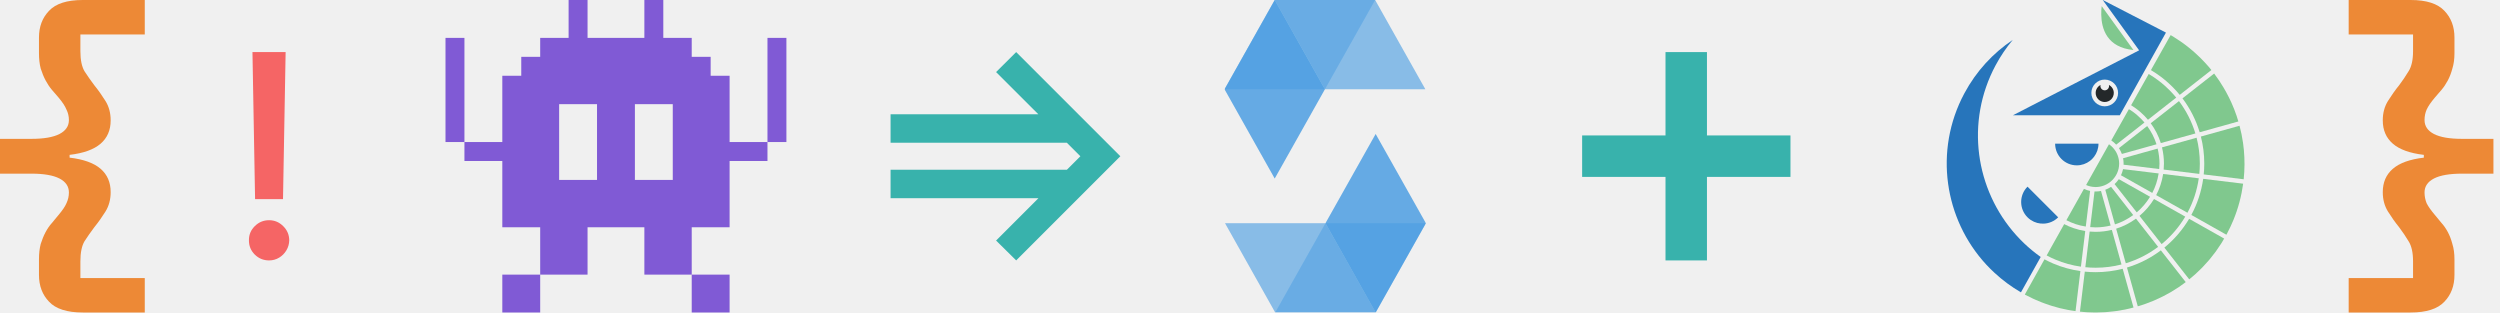
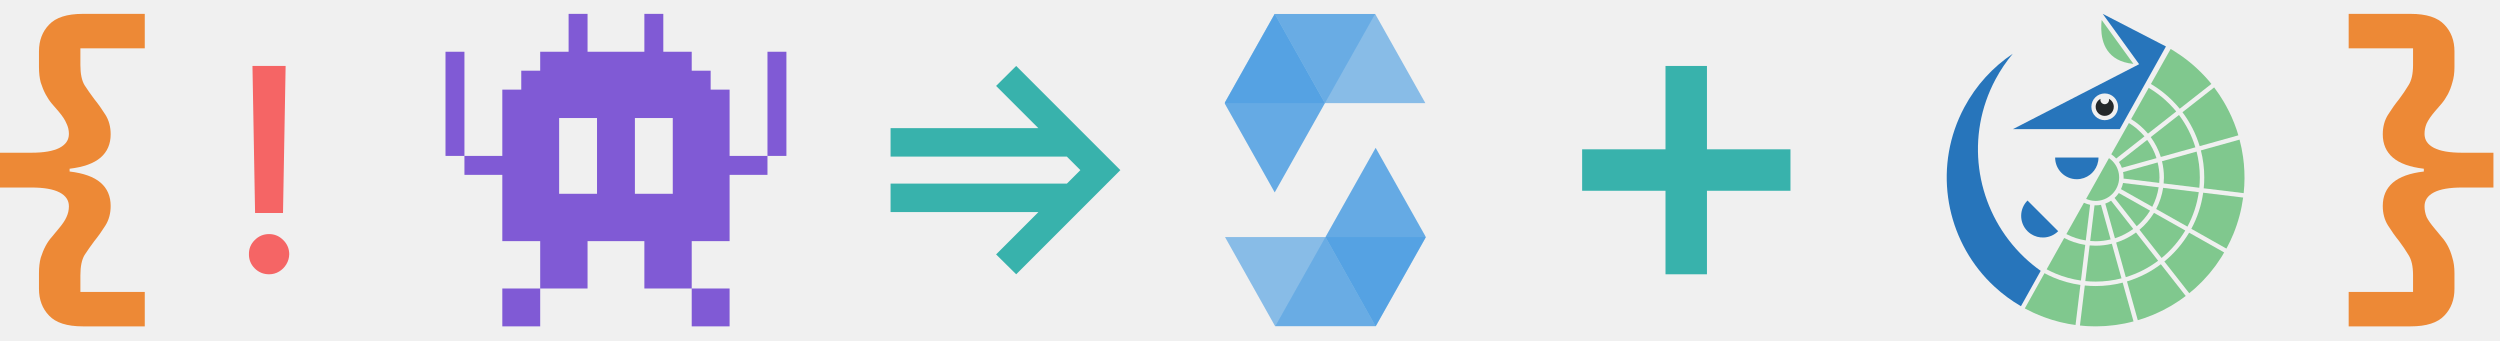
- <svg xmlns="http://www.w3.org/2000/svg" width="192" height="24" viewBox="0 0 192 24" fill="none">
+ <svg xmlns="http://www.w3.org/2000/svg" width="169" height="23" viewBox="0 0 192 24" fill="none">
  <path d="M6.361 24C5.149 24 4.285 23.724 3.768 23.172C3.252 22.637 2.993 21.951 2.993 21.114V19.911C2.993 19.465 3.038 19.073 3.127 18.735C3.234 18.396 3.359 18.093 3.501 17.826C3.644 17.559 3.804 17.327 3.982 17.131C4.16 16.918 4.33 16.713 4.49 16.517C4.793 16.16 4.998 15.857 5.105 15.608C5.229 15.341 5.292 15.065 5.292 14.78C5.292 14.316 5.051 13.96 4.57 13.71C4.089 13.461 3.367 13.336 2.405 13.336H0V10.664H2.405C3.367 10.664 4.089 10.539 4.57 10.29C5.051 10.04 5.292 9.684 5.292 9.22C5.292 8.935 5.229 8.668 5.105 8.419C4.998 8.151 4.793 7.84 4.49 7.483C4.33 7.305 4.16 7.109 3.982 6.895C3.804 6.682 3.644 6.441 3.501 6.174C3.359 5.906 3.234 5.604 3.127 5.265C3.038 4.926 2.993 4.535 2.993 4.089V2.886C2.993 2.049 3.252 1.363 3.768 0.829C4.285 0.276 5.149 0 6.361 0H11.118V2.646H6.174V3.929C6.174 4.606 6.281 5.122 6.494 5.479C6.726 5.835 6.976 6.192 7.243 6.548C7.546 6.922 7.831 7.323 8.098 7.751C8.365 8.178 8.499 8.677 8.499 9.247C8.499 9.996 8.241 10.592 7.724 11.038C7.207 11.483 6.414 11.768 5.345 11.893V12.107C6.414 12.232 7.207 12.517 7.724 12.962C8.241 13.408 8.499 14.005 8.499 14.753C8.499 15.323 8.365 15.822 8.098 16.249C7.831 16.677 7.546 17.078 7.243 17.452C6.976 17.808 6.726 18.165 6.494 18.521C6.281 18.878 6.174 19.394 6.174 20.071V21.354H11.118V24H6.361Z" fill="#ED8936" />
  <path d="M21.936 4L21.735 15.294H19.59L19.389 4H21.936ZM20.666 20C20.238 20 19.872 19.85 19.567 19.551C19.263 19.247 19.113 18.88 19.118 18.452C19.113 18.029 19.263 17.668 19.567 17.368C19.872 17.064 20.238 16.912 20.666 16.912C21.084 16.912 21.445 17.064 21.75 17.368C22.055 17.668 22.209 18.029 22.214 18.452C22.209 18.736 22.134 18.996 21.99 19.234C21.851 19.466 21.665 19.652 21.433 19.791C21.2 19.93 20.945 20 20.666 20Z" fill="#F56565" />
  <path d="M53.124 21.091H56.033V24H53.124V21.091ZM38.578 21.091H41.487V24H38.578V21.091ZM56.033 5.818H54.578V4.364H53.124V2.909H50.942V0H49.487V2.909H45.124V0H43.669V2.909H41.487V4.364H40.033V5.818H38.578V10.909H35.669V12.364H38.578V17.454H41.487V21.091H45.124V17.454H49.487V21.091H53.124V17.454H56.033V12.364H58.942V10.909H56.033V5.818ZM45.851 13.818H42.942V8H45.851V13.818ZM48.76 13.818V8H51.669V13.818H48.76ZM58.942 2.909H60.396V10.909H58.942V2.909ZM34.215 2.909H35.669V10.909H34.215V2.909Z" fill="#805AD5" />
  <path d="M78.043 20L76.499 18.474L82.973 12L76.499 5.535L78.043 4L86.043 12L78.043 20ZM68.396 15.224V13.037H83.539L81.344 15.224H68.396ZM68.396 10.963V8.776H81.344L83.539 10.963H68.396Z" fill="#38B2AC" />
  <g clip-path="url(#clip0_357_619)">
    <path opacity="0.45" d="M105.612 0L101.753 6.857H94.043L97.898 0H105.614" fill="#4299E1" />
    <path opacity="0.6" d="M101.753 6.857H109.469L105.611 0H97.898L101.753 6.857Z" fill="#4299E1" />
    <path opacity="0.8" d="M97.898 13.712L101.753 6.859L97.898 0L94.043 6.857L97.898 13.712Z" fill="#4299E1" />
    <path opacity="0.45" d="M97.936 24L101.795 17.142H109.511L105.65 24H97.936Z" fill="#4299E1" />
    <path opacity="0.6" d="M101.795 17.142H94.081L97.936 24H105.652L101.795 17.142Z" fill="#4299E1" />
    <path opacity="0.8" d="M105.65 10.288L101.795 17.141L105.65 24L109.508 17.142L105.65 10.288Z" fill="#4299E1" />
  </g>
  <path d="M127.911 20V4H131.094V20H127.911ZM121.508 13.586V10.402H137.508V13.586H121.508Z" fill="#38B2AC" />
  <path d="M156.726 19.735C156.274 19.416 155.851 19.067 155.459 18.694C155.237 18.483 155.027 18.264 154.825 18.039C151.71 14.561 150.929 9.376 153.259 5.02C153.639 4.31 154.084 3.658 154.58 3.064C153.07 4.074 151.779 5.457 150.862 7.171C148.502 11.581 149.331 16.842 152.544 20.32C152.749 20.542 152.965 20.756 153.19 20.962C153.796 21.521 154.469 22.023 155.209 22.452L156.726 19.735Z" fill="#2775BB" />
  <path d="M163.847 3.841L161.917 1.171L161.41 0.47C161.387 0.656 161.371 0.886 161.376 1.138C161.396 2.199 161.808 3.646 163.847 3.841Z" fill="#80C88E" />
  <path d="M165.708 3.644L166.345 2.503L165.689 2.165L161.491 0L162.374 1.22L163.113 2.244L164.285 3.865L163.978 4.023L154.595 8.851H162.801L165.708 3.644ZM161.643 8.165C161.077 8.165 160.617 7.704 160.617 7.138C160.617 6.572 161.077 6.112 161.643 6.112C162.209 6.112 162.669 6.572 162.669 7.138C162.669 7.704 162.209 8.165 161.643 8.165Z" fill="#2775BB" />
  <path d="M161.964 6.524C161.971 6.55 161.975 6.577 161.975 6.605C161.975 6.788 161.826 6.937 161.643 6.937C161.46 6.937 161.311 6.788 161.311 6.605C161.311 6.577 161.316 6.55 161.322 6.524C161.1 6.641 160.947 6.87 160.947 7.138C160.947 7.523 161.259 7.834 161.643 7.834C162.028 7.834 162.339 7.523 162.339 7.138C162.339 6.87 162.186 6.641 161.964 6.524Z" fill="#24282A" />
  <path d="M168.605 10.249C168.331 9.343 167.901 8.504 167.345 7.765L165.176 9.465C165.511 9.923 165.775 10.436 165.95 10.989L168.605 10.249Z" fill="#80C88E" />
  <path d="M157.693 20.242C157.462 20.143 157.236 20.034 157.016 19.916L157.01 19.928L155.506 22.622C155.521 22.63 155.535 22.638 155.55 22.646C155.747 22.752 155.946 22.849 156.147 22.942C156.21 22.971 156.273 22.998 156.337 23.026C156.476 23.088 156.617 23.147 156.758 23.203C156.83 23.232 156.903 23.259 156.975 23.286C157.114 23.338 157.253 23.386 157.393 23.432C157.461 23.454 157.53 23.477 157.598 23.498C157.769 23.551 157.941 23.599 158.113 23.643C158.143 23.651 158.172 23.66 158.201 23.667C158.207 23.668 158.213 23.67 158.219 23.672C158.234 23.675 158.25 23.678 158.265 23.681C158.443 23.725 158.622 23.763 158.801 23.797C158.815 23.8 158.829 23.803 158.843 23.806C158.885 23.814 158.928 23.82 158.97 23.827C158.986 23.83 159.003 23.832 159.019 23.835C159.146 23.857 159.274 23.876 159.401 23.893L159.774 20.819C159.046 20.716 158.348 20.52 157.693 20.242Z" fill="#80C88E" />
  <path d="M160.153 20.522C160.414 20.548 160.679 20.561 160.947 20.561C161.632 20.561 162.297 20.475 162.931 20.312L162.19 17.655C161.791 17.752 161.375 17.805 160.947 17.805C160.791 17.805 160.638 17.797 160.485 17.784L160.153 20.522Z" fill="#80C88E" />
  <path d="M162.399 14.137L164.101 16.309C164.504 15.969 164.848 15.564 165.125 15.113L162.726 13.76C162.632 13.899 162.521 14.024 162.399 14.137Z" fill="#80C88E" />
  <path d="M163.352 20.548L164.182 23.525C164.308 23.488 164.434 23.45 164.558 23.409C164.61 23.392 164.661 23.376 164.712 23.358C164.924 23.284 165.134 23.204 165.341 23.118C165.386 23.099 165.43 23.079 165.475 23.06C165.642 22.988 165.807 22.912 165.97 22.832C166.03 22.803 166.089 22.774 166.148 22.744C166.327 22.652 166.504 22.557 166.679 22.456C166.702 22.442 166.726 22.43 166.75 22.416C166.945 22.301 167.136 22.179 167.325 22.053C167.376 22.018 167.427 21.982 167.478 21.946C167.609 21.855 167.737 21.761 167.864 21.665L165.954 19.228C165.18 19.811 164.301 20.262 163.352 20.548Z" fill="#80C88E" />
  <path d="M161.686 14.573L162.428 17.234C162.937 17.072 163.408 16.826 163.83 16.517L162.131 14.349C161.993 14.441 161.843 14.515 161.686 14.573Z" fill="#80C88E" />
  <path d="M162.892 13.462L165.295 14.817C165.535 14.356 165.701 13.852 165.784 13.32L163.05 12.989C163.016 13.154 162.961 13.312 162.892 13.462Z" fill="#80C88E" />
  <path d="M165.849 12.562C165.849 12.165 165.796 11.781 165.707 11.411L163.052 12.152C163.078 12.285 163.093 12.421 163.093 12.562C163.093 12.591 163.089 12.62 163.088 12.649L165.828 12.982C165.84 12.843 165.849 12.703 165.849 12.562Z" fill="#80C88E" />
  <path d="M162.762 11.422C162.841 11.548 162.907 11.682 162.959 11.823L165.62 11.081C165.458 10.572 165.212 10.101 164.903 9.679L162.918 11.234L162.83 11.303L162.735 11.378C162.74 11.386 162.745 11.394 162.75 11.402C162.754 11.409 162.758 11.415 162.762 11.422Z" fill="#80C88E" />
  <path d="M166.223 19.017L168.133 21.454C168.283 21.332 168.433 21.209 168.578 21.079C168.603 21.057 168.626 21.034 168.65 21.012C168.798 20.877 168.942 20.738 169.083 20.595C169.13 20.547 169.177 20.498 169.224 20.448C169.355 20.311 169.482 20.17 169.607 20.026C169.637 19.99 169.669 19.955 169.7 19.919C169.849 19.741 169.994 19.556 170.134 19.367C170.168 19.32 170.201 19.271 170.235 19.224C170.343 19.073 170.448 18.918 170.549 18.761C170.586 18.703 170.624 18.646 170.66 18.588C170.713 18.501 170.763 18.41 170.814 18.321L168.125 16.805C167.624 17.649 166.979 18.398 166.223 19.017Z" fill="#80C88E" />
  <path d="M160.947 14.707C160.923 14.707 160.899 14.704 160.875 14.703C160.87 14.703 160.865 14.703 160.859 14.703L160.855 14.74L160.527 17.442C160.666 17.454 160.805 17.463 160.947 17.463C161.344 17.463 161.728 17.411 162.097 17.322L161.357 14.667C161.224 14.693 161.087 14.707 160.947 14.707Z" fill="#80C88E" />
  <path d="M168.934 10.157L171.906 9.328C171.863 9.182 171.819 9.037 171.77 8.893C171.655 8.553 171.523 8.218 171.376 7.89C171.255 7.619 171.121 7.354 170.978 7.093C170.916 6.978 170.852 6.865 170.785 6.752C170.561 6.372 170.315 6.003 170.046 5.648L167.614 7.554C168.197 8.329 168.647 9.207 168.934 10.157Z" fill="#80C88E" />
  <path d="M168.294 16.508L170.986 18.026C170.999 18.003 171.013 17.982 171.025 17.959C171.208 17.617 171.372 17.271 171.517 16.92C171.896 16.002 172.145 15.057 172.274 14.107L169.205 13.735C169.065 14.725 168.751 15.661 168.294 16.508Z" fill="#80C88E" />
  <path d="M172.267 10.987C172.204 10.538 172.112 10.094 171.997 9.657L169.027 10.486C169.197 11.149 169.288 11.845 169.288 12.562C169.288 12.843 169.274 13.122 169.246 13.396L172.315 13.768C172.394 13.018 172.399 12.265 172.33 11.523C172.313 11.344 172.292 11.165 172.267 10.987Z" fill="#80C88E" />
  <path d="M168.866 13.694L166.13 13.362C166.041 13.94 165.856 14.486 165.594 14.986L167.996 16.34C168.432 15.531 168.731 14.639 168.866 13.694Z" fill="#80C88E" />
  <path d="M167.828 16.637L165.428 15.284C165.128 15.774 164.751 16.211 164.313 16.579L166.013 18.748C166.734 18.157 167.349 17.442 167.828 16.637Z" fill="#80C88E" />
  <path d="M160.947 20.903C160.665 20.903 160.387 20.889 160.112 20.861L159.74 23.934C159.85 23.946 159.96 23.956 160.07 23.964C160.086 23.965 160.102 23.967 160.117 23.968C160.142 23.97 160.167 23.972 160.192 23.974C160.24 23.977 160.288 23.98 160.335 23.983C160.493 23.991 160.65 23.995 160.807 23.997C160.859 23.998 160.911 24 160.963 24C161.19 23.999 161.416 23.991 161.642 23.977C161.699 23.974 161.756 23.968 161.813 23.964C161.989 23.95 162.165 23.933 162.341 23.911C162.404 23.903 162.467 23.895 162.53 23.887C162.755 23.855 162.978 23.819 163.2 23.774C163.209 23.772 163.218 23.77 163.227 23.768C163.438 23.725 163.646 23.674 163.854 23.619L163.023 20.641C162.359 20.812 161.664 20.903 160.947 20.903Z" fill="#80C88E" />
  <path d="M157.183 19.618C157.404 19.736 157.631 19.845 157.865 19.943C158.48 20.201 159.134 20.383 159.815 20.48L160.147 17.744C159.84 17.697 159.542 17.621 159.255 17.523C159.004 17.437 158.762 17.333 158.529 17.212L157.77 18.566L157.183 19.618Z" fill="#80C88E" />
  <path d="M165.744 18.959L164.044 16.79C163.586 17.125 163.073 17.39 162.52 17.564L163.26 20.219C164.166 19.945 165.005 19.515 165.744 18.959Z" fill="#80C88E" />
  <path d="M168.947 12.562C168.947 11.877 168.86 11.212 168.698 10.577L166.041 11.318C166.138 11.717 166.191 12.133 166.191 12.562C166.191 12.717 166.183 12.871 166.169 13.023L168.908 13.355C168.933 13.094 168.947 12.829 168.947 12.562Z" fill="#80C88E" />
  <path d="M159.429 17.22C159.674 17.3 159.928 17.358 160.188 17.399L160.419 15.498L160.52 14.664C160.354 14.63 160.196 14.576 160.047 14.506L160.044 14.511L158.697 16.912C158.931 17.033 159.175 17.137 159.429 17.22Z" fill="#80C88E" />
  <path d="M163.499 8.384L163.235 8.851L162.23 10.634L162.146 10.783C162.285 10.877 162.41 10.988 162.523 11.11L163.284 10.514L164.695 9.408C164.544 9.23 164.38 9.065 164.206 8.91C164.162 8.87 164.12 8.828 164.074 8.79C163.923 8.664 163.762 8.55 163.596 8.443C163.564 8.423 163.531 8.404 163.499 8.384Z" fill="#80C88E" />
  <path d="M165.398 5.016L165.19 5.384C165.194 5.386 165.197 5.388 165.201 5.39C165.457 5.543 165.706 5.708 165.943 5.886C166.14 6.033 166.328 6.19 166.511 6.353C166.737 6.556 166.952 6.771 167.155 6.997C167.239 7.092 167.322 7.188 167.403 7.286L169.834 5.38C169.771 5.302 169.709 5.223 169.644 5.146C169.546 5.032 169.445 4.92 169.343 4.81C169.137 4.588 168.922 4.374 168.697 4.167C168.321 3.82 167.918 3.495 167.489 3.196C167.319 3.077 167.144 2.963 166.966 2.853C166.88 2.8 166.794 2.746 166.706 2.695L166.426 3.192L165.398 5.016Z" fill="#80C88E" />
  <path d="M166.269 6.595C166.108 6.452 165.943 6.315 165.771 6.185C165.538 6.008 165.294 5.844 165.042 5.693C165.035 5.689 165.029 5.685 165.022 5.681L163.669 8.082C163.699 8.1 163.727 8.119 163.756 8.138C163.952 8.262 164.139 8.399 164.316 8.548C164.338 8.566 164.359 8.585 164.381 8.604C164.589 8.785 164.783 8.981 164.96 9.192C164.961 9.193 164.963 9.195 164.964 9.197L167.134 7.496C167.062 7.409 166.988 7.324 166.913 7.239C166.71 7.013 166.495 6.798 166.269 6.595Z" fill="#80C88E" />
  <path d="M157.121 15.743L155.713 14.335C155.063 14.985 155.063 16.04 155.713 16.69C155.792 16.769 155.877 16.838 155.967 16.898C156.271 17.101 156.627 17.192 156.979 17.174C157.375 17.153 157.766 16.993 158.068 16.69L157.765 16.387L157.121 15.743Z" fill="#2775BB" />
  <path d="M159.499 12.699C159.879 12.699 160.228 12.571 160.508 12.357C160.626 12.266 160.731 12.161 160.821 12.043C161.036 11.763 161.164 11.414 161.164 11.034H157.834C157.834 11.954 158.579 12.699 159.499 12.699Z" fill="#2775BB" />
  <path d="M160.215 14.209C160.325 14.258 160.441 14.297 160.562 14.323C160.671 14.347 160.785 14.36 160.901 14.363C160.916 14.364 160.932 14.366 160.947 14.366C160.99 14.366 161.032 14.362 161.074 14.359C161.138 14.355 161.202 14.347 161.265 14.336C161.379 14.315 161.489 14.284 161.594 14.244C161.709 14.2 161.817 14.144 161.919 14.079C162.016 14.017 162.105 13.946 162.188 13.868C162.276 13.784 162.356 13.692 162.426 13.591C162.491 13.498 162.547 13.399 162.594 13.294C162.644 13.184 162.682 13.068 162.709 12.947C162.733 12.838 162.746 12.724 162.749 12.608C162.749 12.592 162.751 12.577 162.751 12.562C162.751 12.453 162.74 12.347 162.722 12.244C162.701 12.13 162.67 12.021 162.629 11.915C162.61 11.864 162.588 11.815 162.564 11.766C162.545 11.727 162.524 11.688 162.502 11.651C162.49 11.63 162.477 11.61 162.465 11.59C162.403 11.493 162.332 11.404 162.254 11.321C162.17 11.233 162.077 11.153 161.977 11.083C161.975 11.081 161.973 11.079 161.97 11.077L160.214 14.208C160.214 14.208 160.215 14.208 160.215 14.209Z" fill="#80C88E" />
  <path d="M185.135 0C186.347 0 187.211 0.276 187.728 0.829C188.244 1.363 188.503 2.049 188.503 2.886V4.089C188.503 4.535 188.449 4.926 188.342 5.265C188.253 5.604 188.137 5.906 187.995 6.174C187.852 6.441 187.692 6.682 187.514 6.895C187.336 7.109 187.166 7.305 187.006 7.483C186.703 7.84 186.489 8.151 186.365 8.419C186.258 8.668 186.204 8.935 186.204 9.22C186.204 9.684 186.445 10.04 186.926 10.29C187.407 10.539 188.128 10.664 189.091 10.664H191.496V13.336H189.091C188.128 13.336 187.407 13.461 186.926 13.71C186.445 13.96 186.204 14.316 186.204 14.78C186.204 15.065 186.258 15.341 186.365 15.608C186.489 15.857 186.703 16.16 187.006 16.517C187.166 16.713 187.336 16.918 187.514 17.131C187.692 17.327 187.852 17.559 187.995 17.826C188.137 18.093 188.253 18.396 188.342 18.735C188.449 19.073 188.503 19.465 188.503 19.911V21.114C188.503 21.951 188.244 22.637 187.728 23.172C187.211 23.724 186.347 24 185.135 24H180.378V21.354H185.322V20.071C185.322 19.394 185.206 18.878 184.975 18.521C184.761 18.165 184.52 17.808 184.253 17.452C183.95 17.078 183.665 16.677 183.398 16.249C183.131 15.822 182.997 15.323 182.997 14.753C182.997 14.005 183.255 13.408 183.772 12.962C184.289 12.517 185.082 12.232 186.151 12.107V11.893C185.082 11.768 184.289 11.483 183.772 11.038C183.255 10.592 182.997 9.996 182.997 9.247C182.997 8.677 183.131 8.178 183.398 7.751C183.665 7.323 183.95 6.922 184.253 6.548C184.52 6.192 184.761 5.835 184.975 5.479C185.206 5.122 185.322 4.606 185.322 3.929V2.646H180.378V0H185.135Z" fill="#ED8936" />
  <defs>
    <clipPath id="clip0_357_619">
      <rect width="15.466" height="24" fill="white" transform="translate(94.0426)" />
    </clipPath>
  </defs>
</svg>
